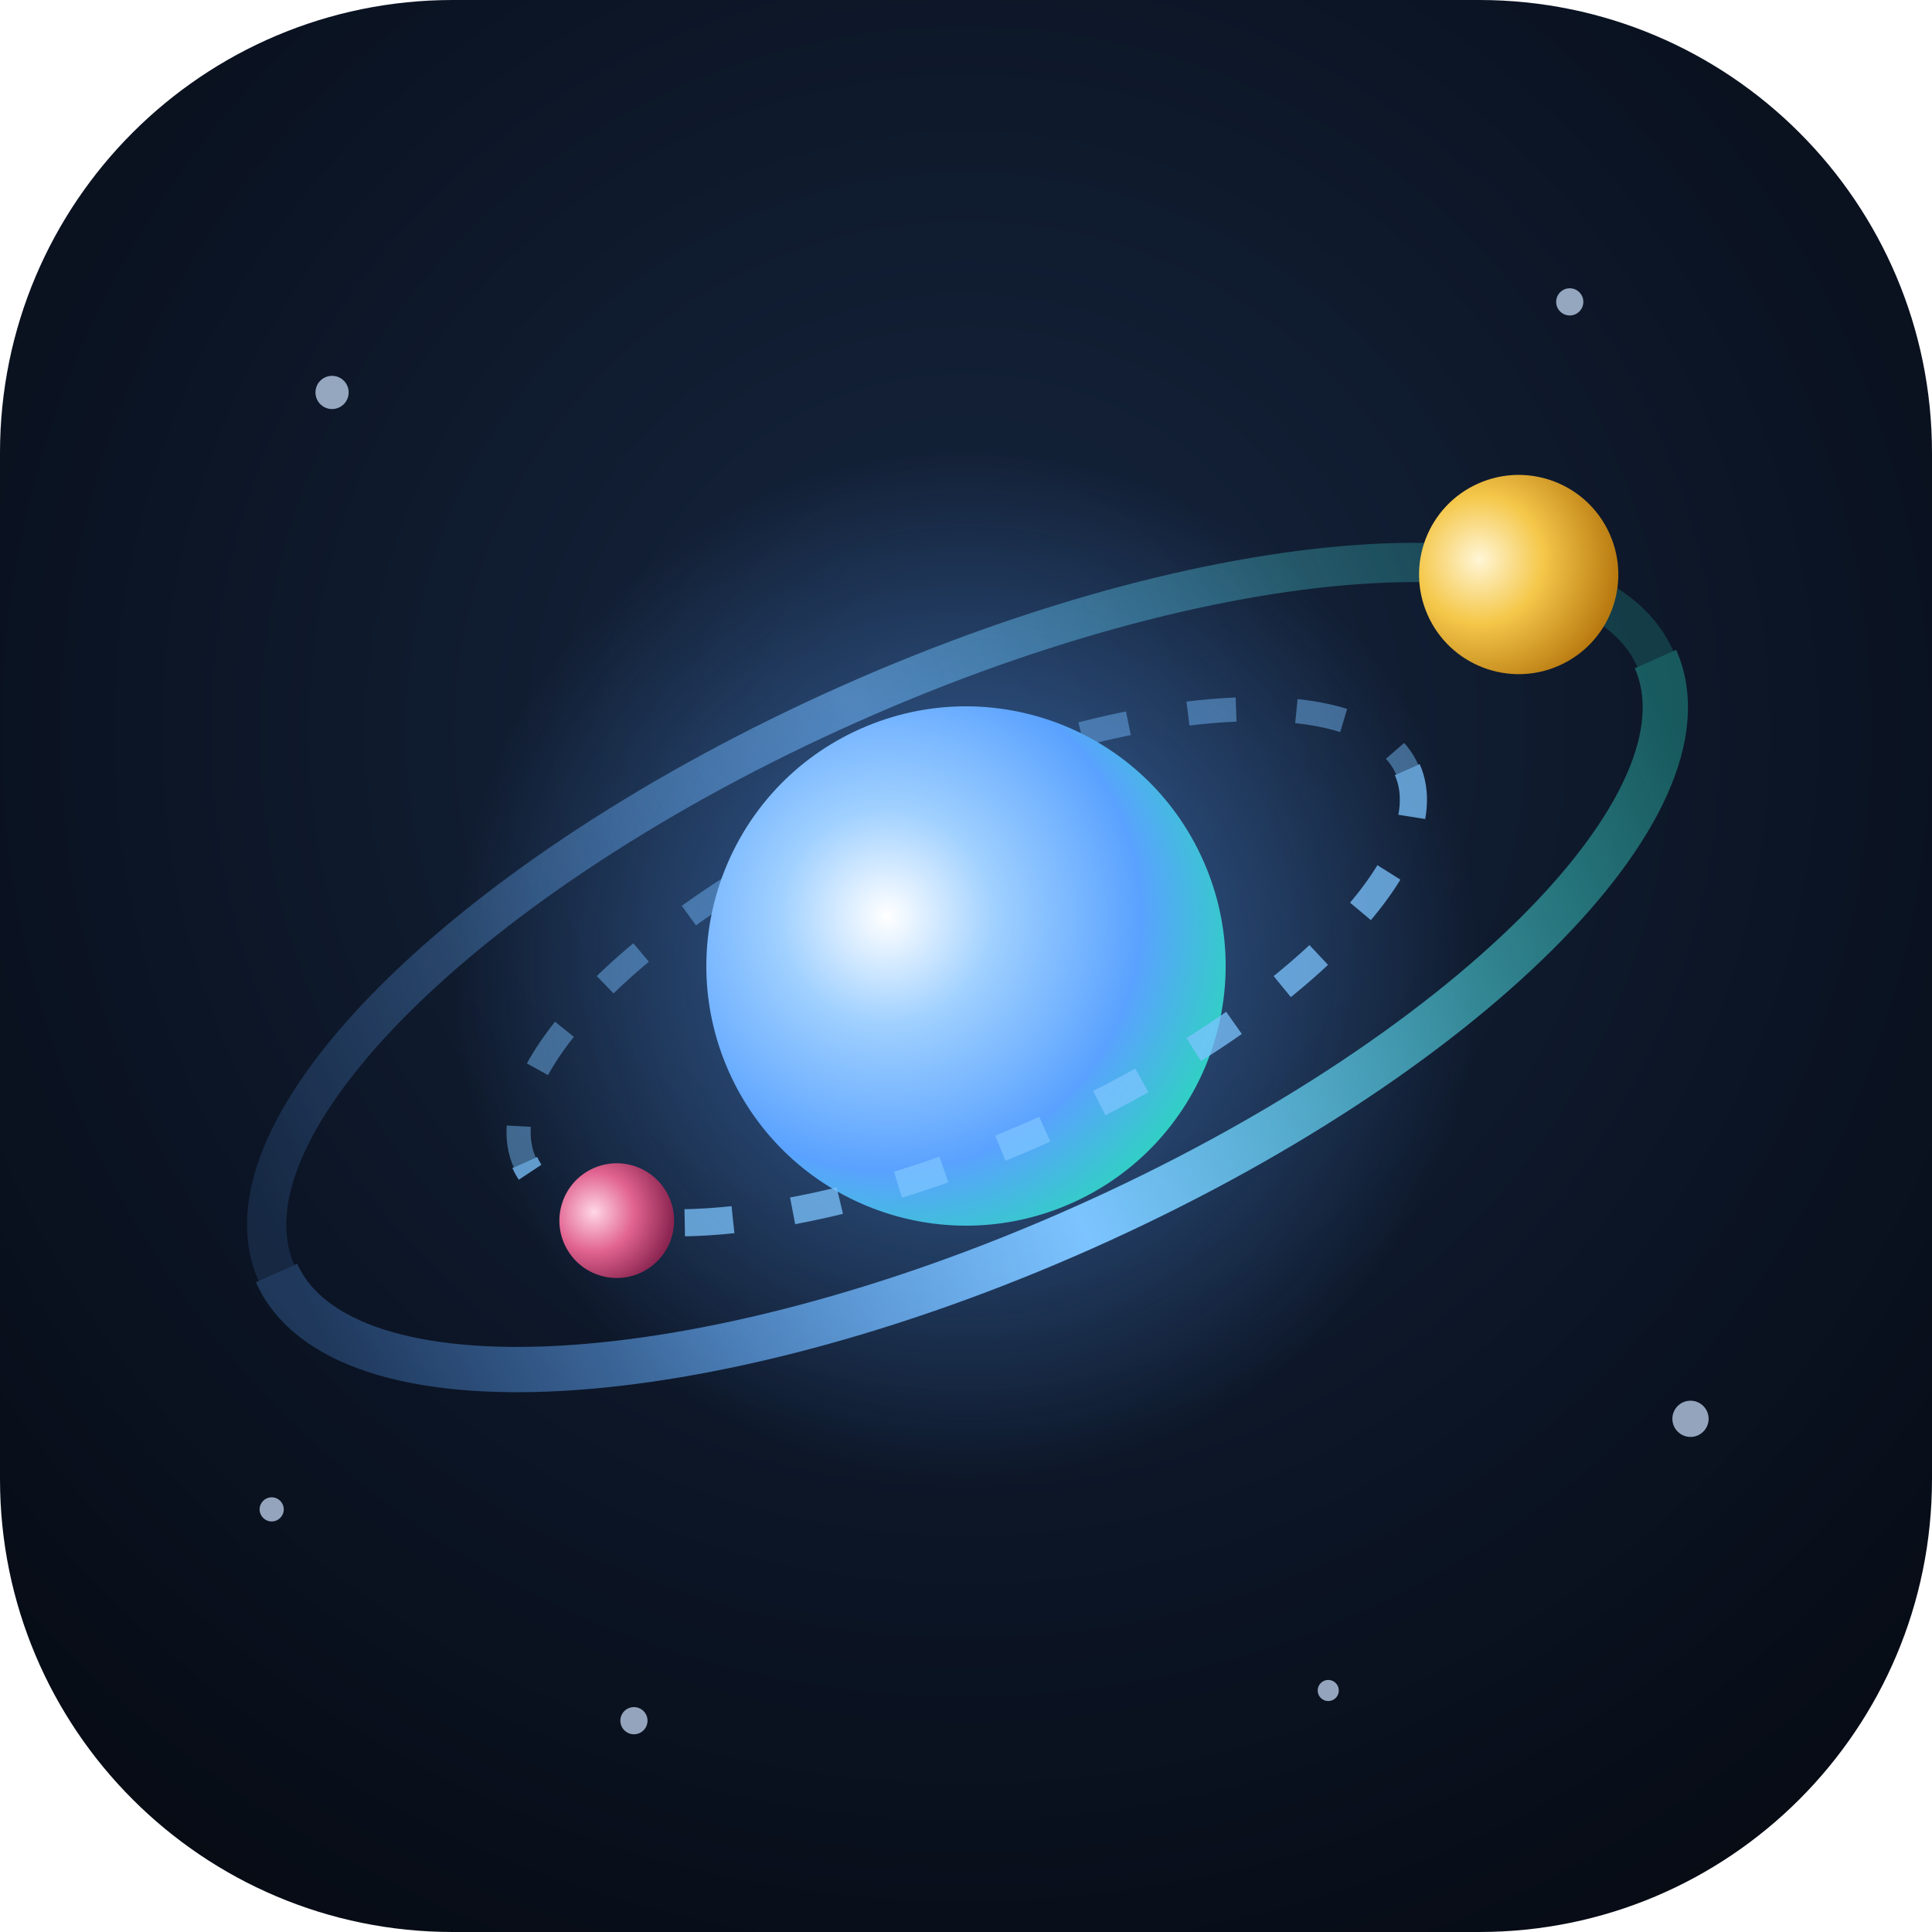
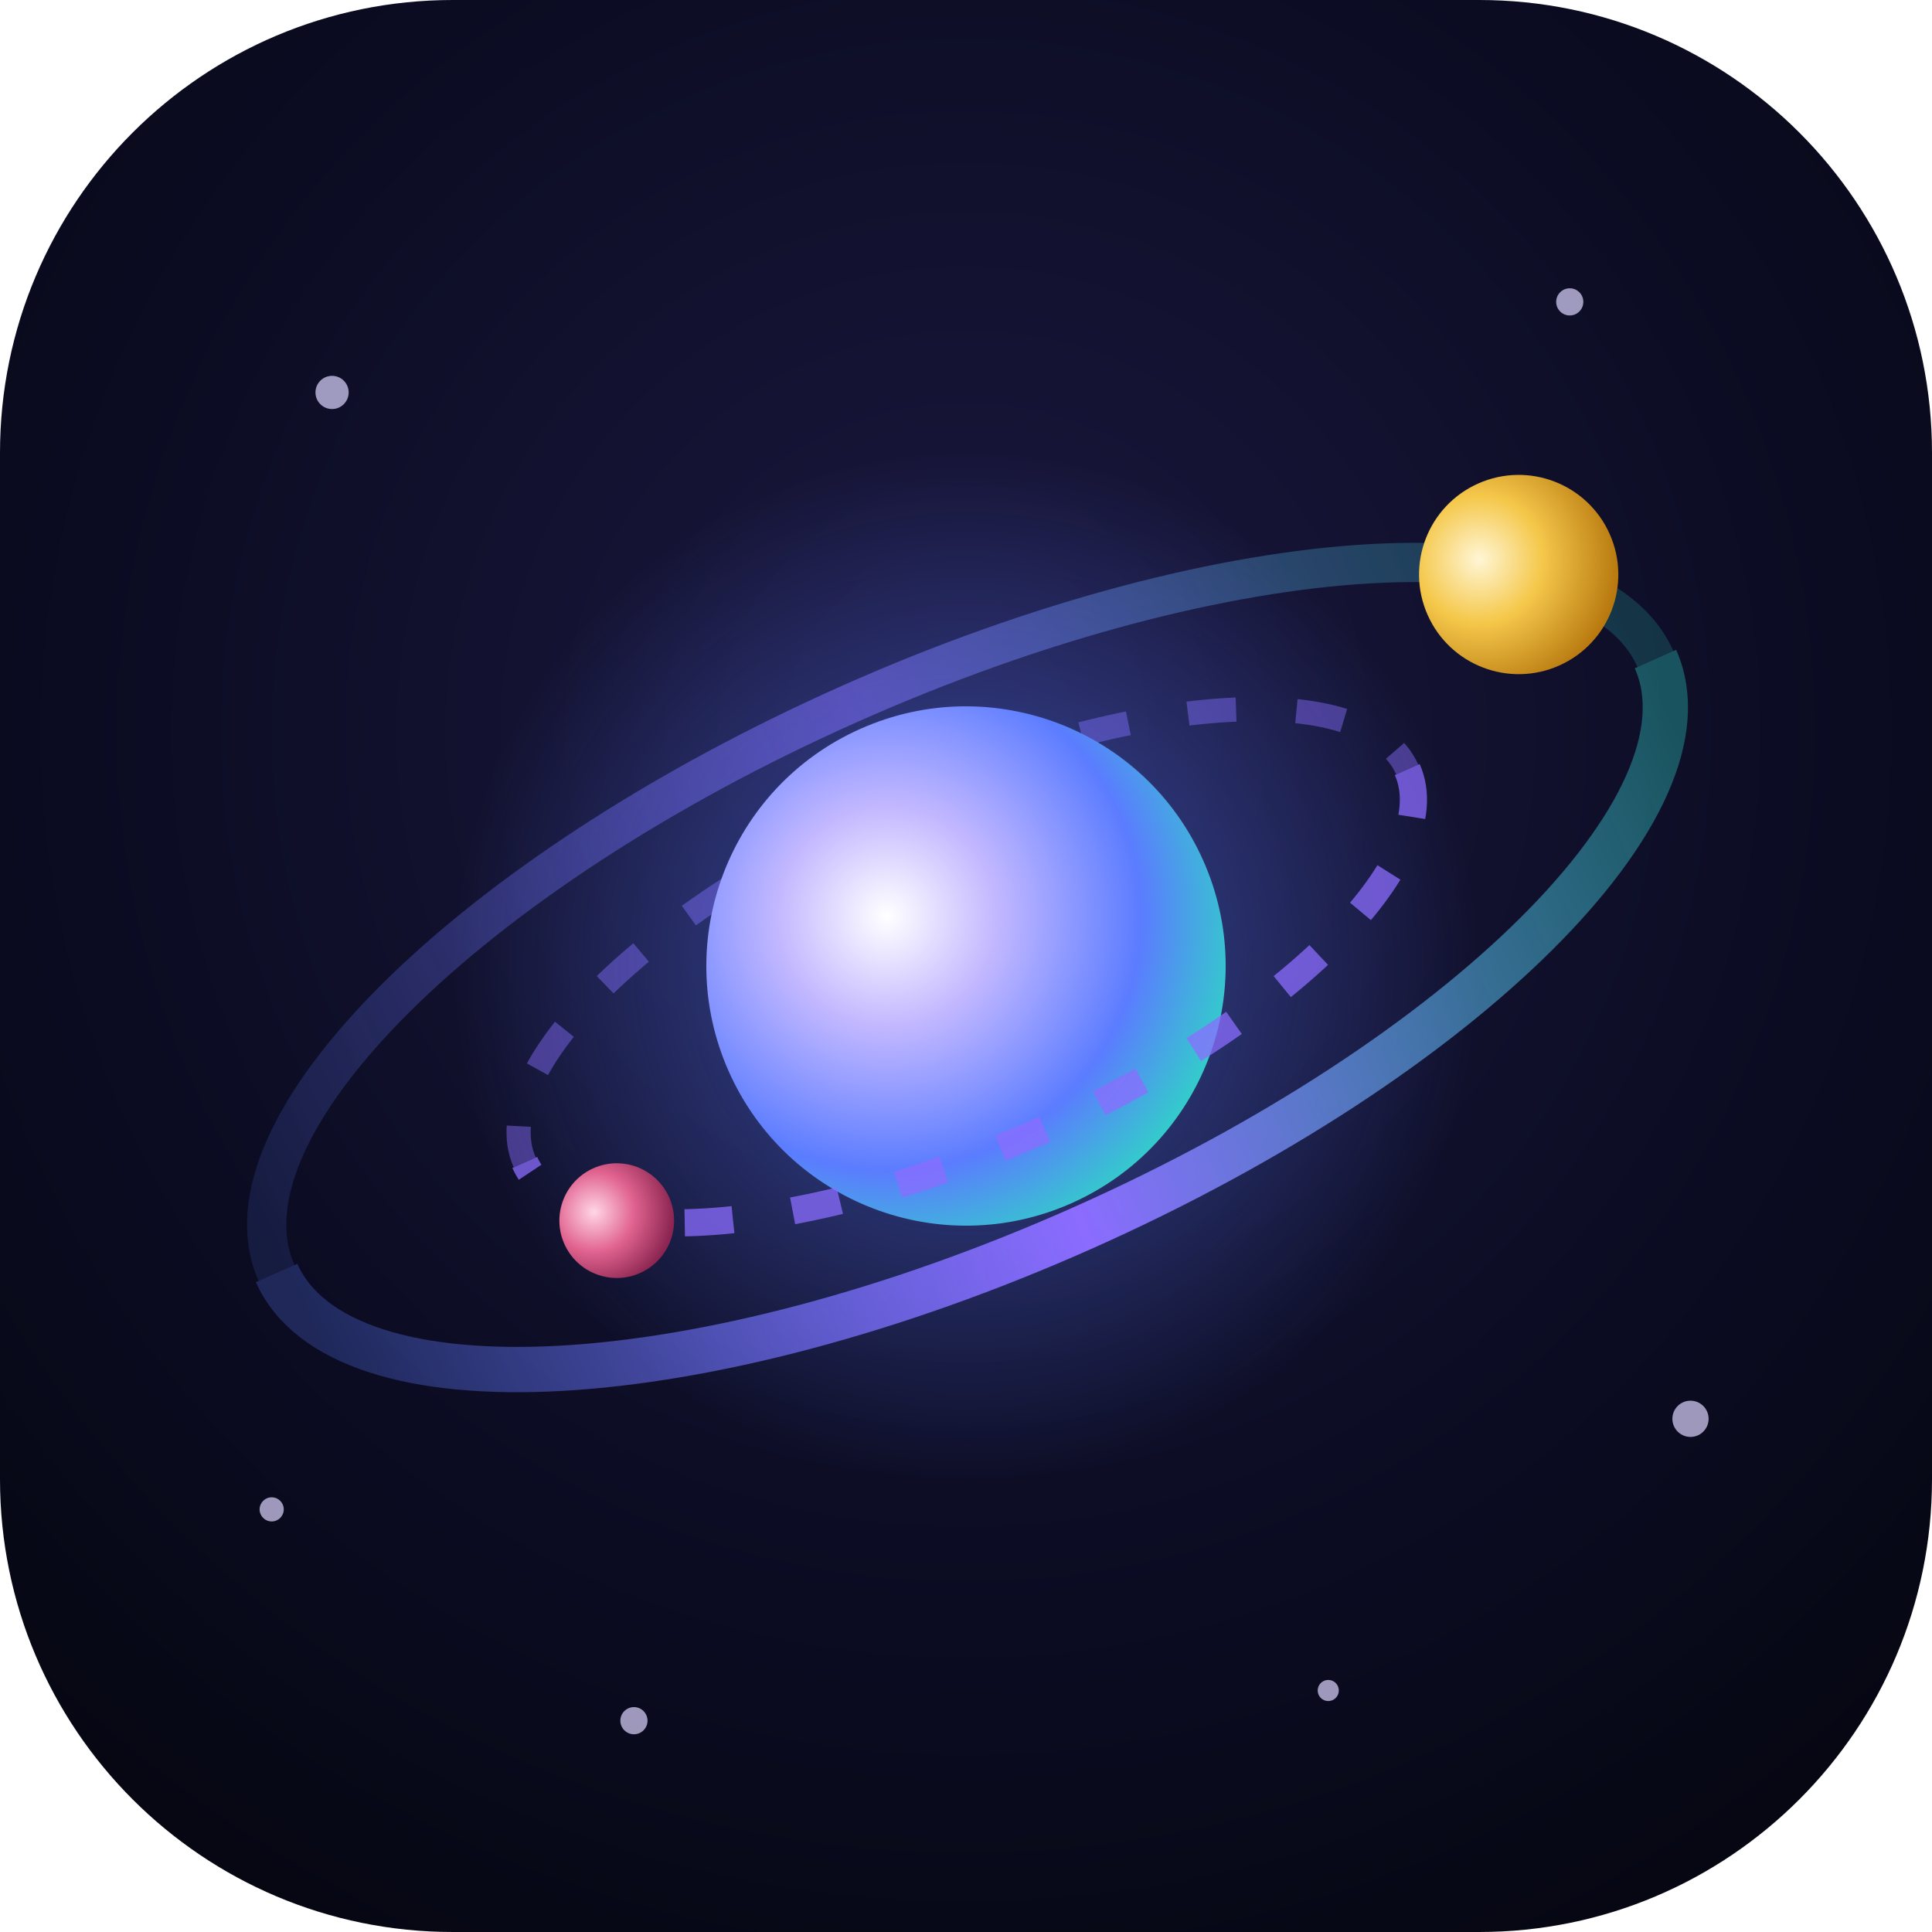
<svg xmlns="http://www.w3.org/2000/svg" viewBox="0 0 64 64" aria-hidden="true">
  <defs>
    <radialGradient id="L0b" cx=".5" cy=".38" r=".75">
-       <stop offset="0" stop-color="#16263f" />
-       <stop offset=".6" stop-color="#0b1424" />
-       <stop offset="1" stop-color="#060a12" />
+       <stop offset="0" stop-color="#1b1840" />
+       <stop offset=".6" stop-color="#0b0c22" />
+       <stop offset="1" stop-color="#05060f" />
    </radialGradient>
    <radialGradient id="L0s" cx=".4" cy=".35" r=".7">
      <stop offset="0" stop-color="#ffffff" />
-       <stop offset=".3" stop-color="#9fd0ff" />
-       <stop offset=".7" stop-color="#5aa2ff" />
-       <stop offset="1" stop-color="#2dd4bf" />
+       <stop offset=".3" stop-color="#c3b8ff" />
+       <stop offset=".7" stop-color="#5b7cff" />
+       <stop offset="1" stop-color="#2fd4c6" />
    </radialGradient>
    <radialGradient id="L0h" cx=".5" cy=".5" r=".5">
-       <stop offset="0" stop-color="#5aa2ff" stop-opacity=".55" />
-       <stop offset="1" stop-color="#5aa2ff" stop-opacity="0" />
+       <stop offset="0" stop-color="#5b7cff" stop-opacity=".55" />
+       <stop offset="1" stop-color="#5b7cff" stop-opacity="0" />
    </radialGradient>
    <radialGradient id="L0p" cx=".35" cy=".35" r=".7">
      <stop offset="0" stop-color="#fff6d6" />
      <stop offset=".45" stop-color="#f5c84b" />
      <stop offset="1" stop-color="#b8790f" />
    </radialGradient>
    <radialGradient id="L0q" cx=".35" cy=".35" r=".7">
      <stop offset="0" stop-color="#ffd6e6" />
      <stop offset=".5" stop-color="#e1638f" />
      <stop offset="1" stop-color="#8a2450" />
    </radialGradient>
    <linearGradient id="L0o" x1="0" y1="0" x2="1" y2="0">
-       <stop offset="0" stop-color="#5aa2ff" stop-opacity=".25" />
-       <stop offset=".5" stop-color="#7cc4ff" />
-       <stop offset="1" stop-color="#2dd4bf" stop-opacity=".35" />
+       <stop offset="0" stop-color="#5b7cff" stop-opacity=".25" />
+       <stop offset=".5" stop-color="#8b6cff" />
+       <stop offset="1" stop-color="#2fd4c6" stop-opacity=".35" />
    </linearGradient>
    <clipPath id="L0f">
      <rect x="0" y="32" width="64" height="32" />
    </clipPath>
    <clipPath id="L0r">
      <rect x="0" y="0" width="64" height="32" />
    </clipPath>
  </defs>
  <rect width="64" height="64" rx="15" fill="url(#L0b)" />
-   <g fill="#cfe3ff" opacity=".7">
+   <g fill="#ddd6ff" opacity=".7">
    <circle cx="11" cy="13" r=".55" />
    <circle cx="52" cy="10" r=".45" />
    <circle cx="56" cy="47" r=".6" />
    <circle cx="9" cy="50" r=".4" />
    <circle cx="44" cy="56" r=".35" />
    <circle cx="21" cy="57" r=".45" />
  </g>
  <g transform="rotate(-24 32 32)">
    <g clip-path="url(#L0r)">
      <ellipse cx="32" cy="32" rx="25" ry="9.5" fill="none" stroke="url(#L0o)" stroke-width="1.3" opacity=".55" />
-       <ellipse cx="32" cy="32" rx="16" ry="6" fill="none" stroke="#7cc4ff" stroke-width=".8" stroke-dasharray="1.6 2" opacity=".45" />
+       <ellipse cx="32" cy="32" rx="16" ry="6" fill="none" stroke="#8b6cff" stroke-width=".8" stroke-dasharray="1.6 2" opacity=".45" />
    </g>
    <circle cx="32" cy="32" r="17" fill="url(#L0h)" />
    <circle cx="32" cy="32" r="8.6" fill="url(#L0s)" />
    <g clip-path="url(#L0f)">
      <ellipse cx="32" cy="32" rx="25" ry="9.5" fill="none" stroke="url(#L0o)" stroke-width="1.5" />
-       <ellipse cx="32" cy="32" rx="16" ry="6" fill="none" stroke="#7cc4ff" stroke-width=".9" stroke-dasharray="1.6 2" opacity=".75" />
+       <ellipse cx="32" cy="32" rx="16" ry="6" fill="none" stroke="#8b6cff" stroke-width=".9" stroke-dasharray="1.6 2" opacity=".75" />
    </g>
    <circle r="3.3" fill="url(#L0p)" cx="54" cy="27.6" />
    <circle r="1.9" fill="url(#L0q)" cx="18" cy="35" />
  </g>
</svg>
